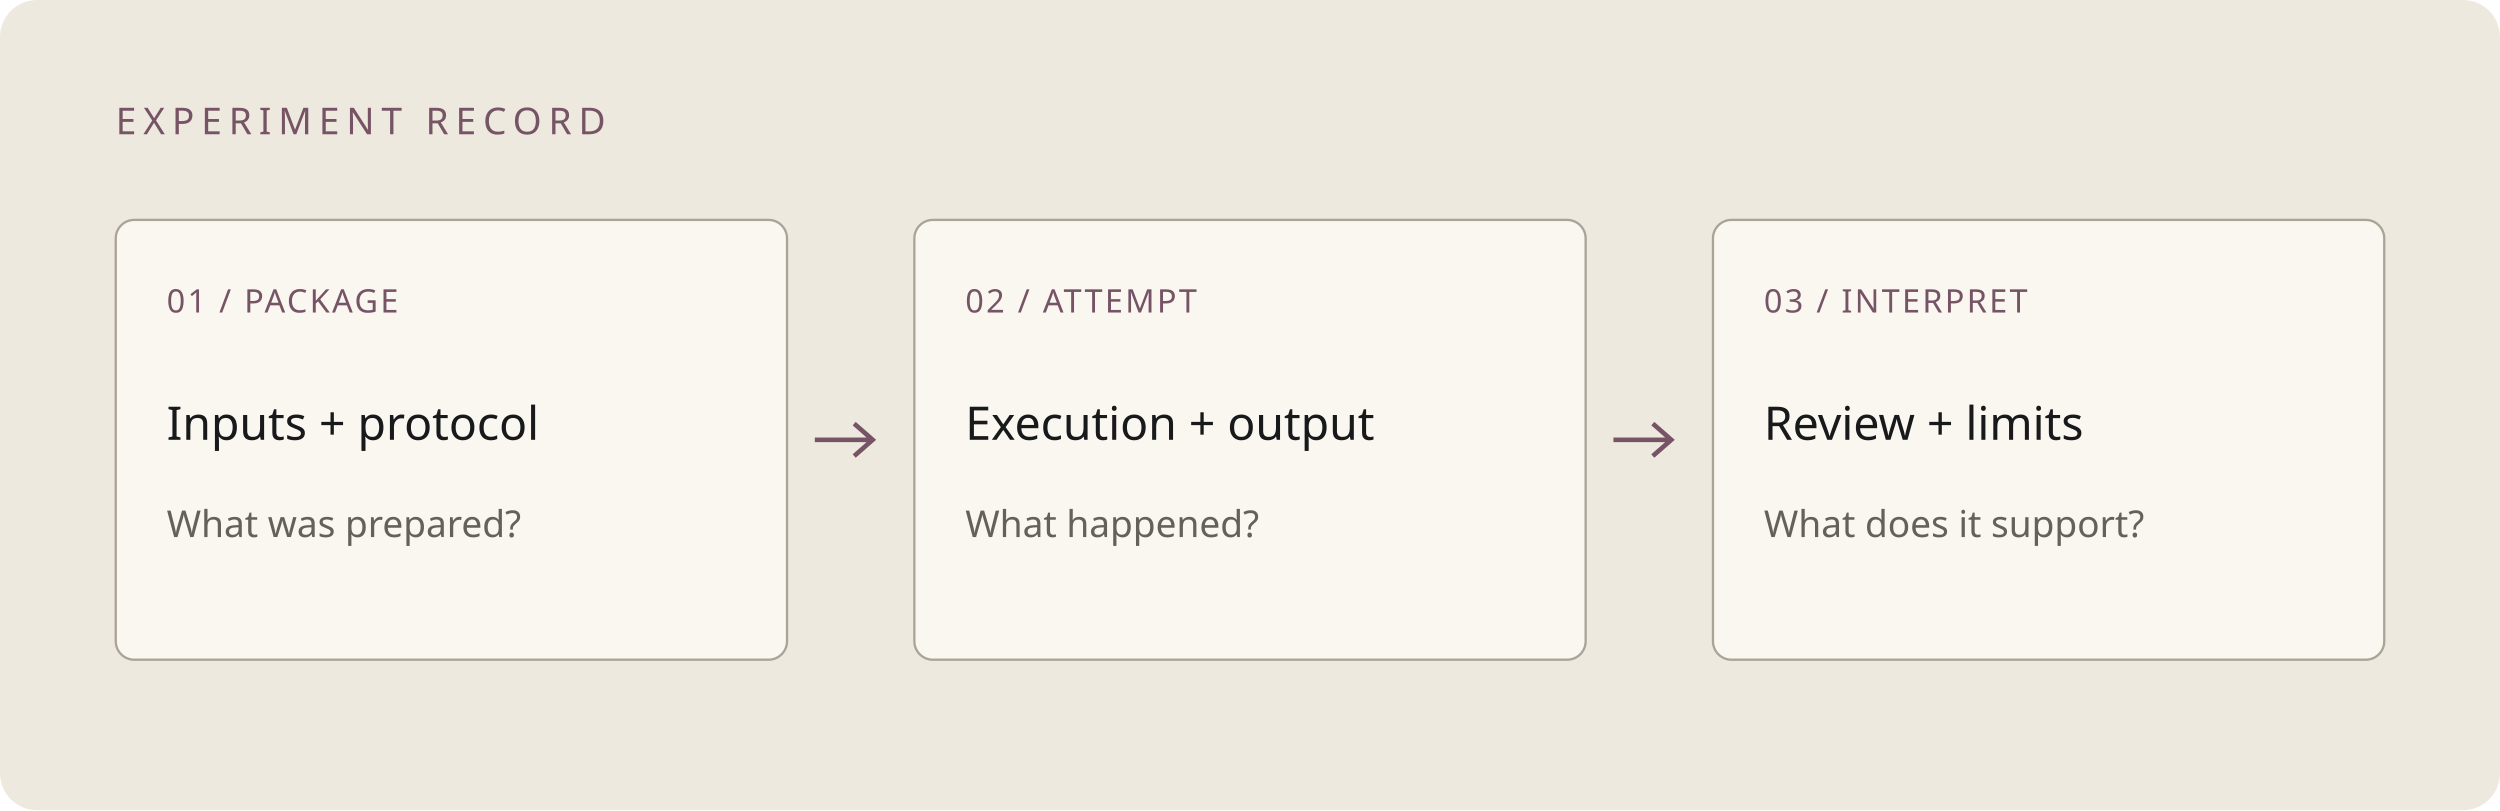
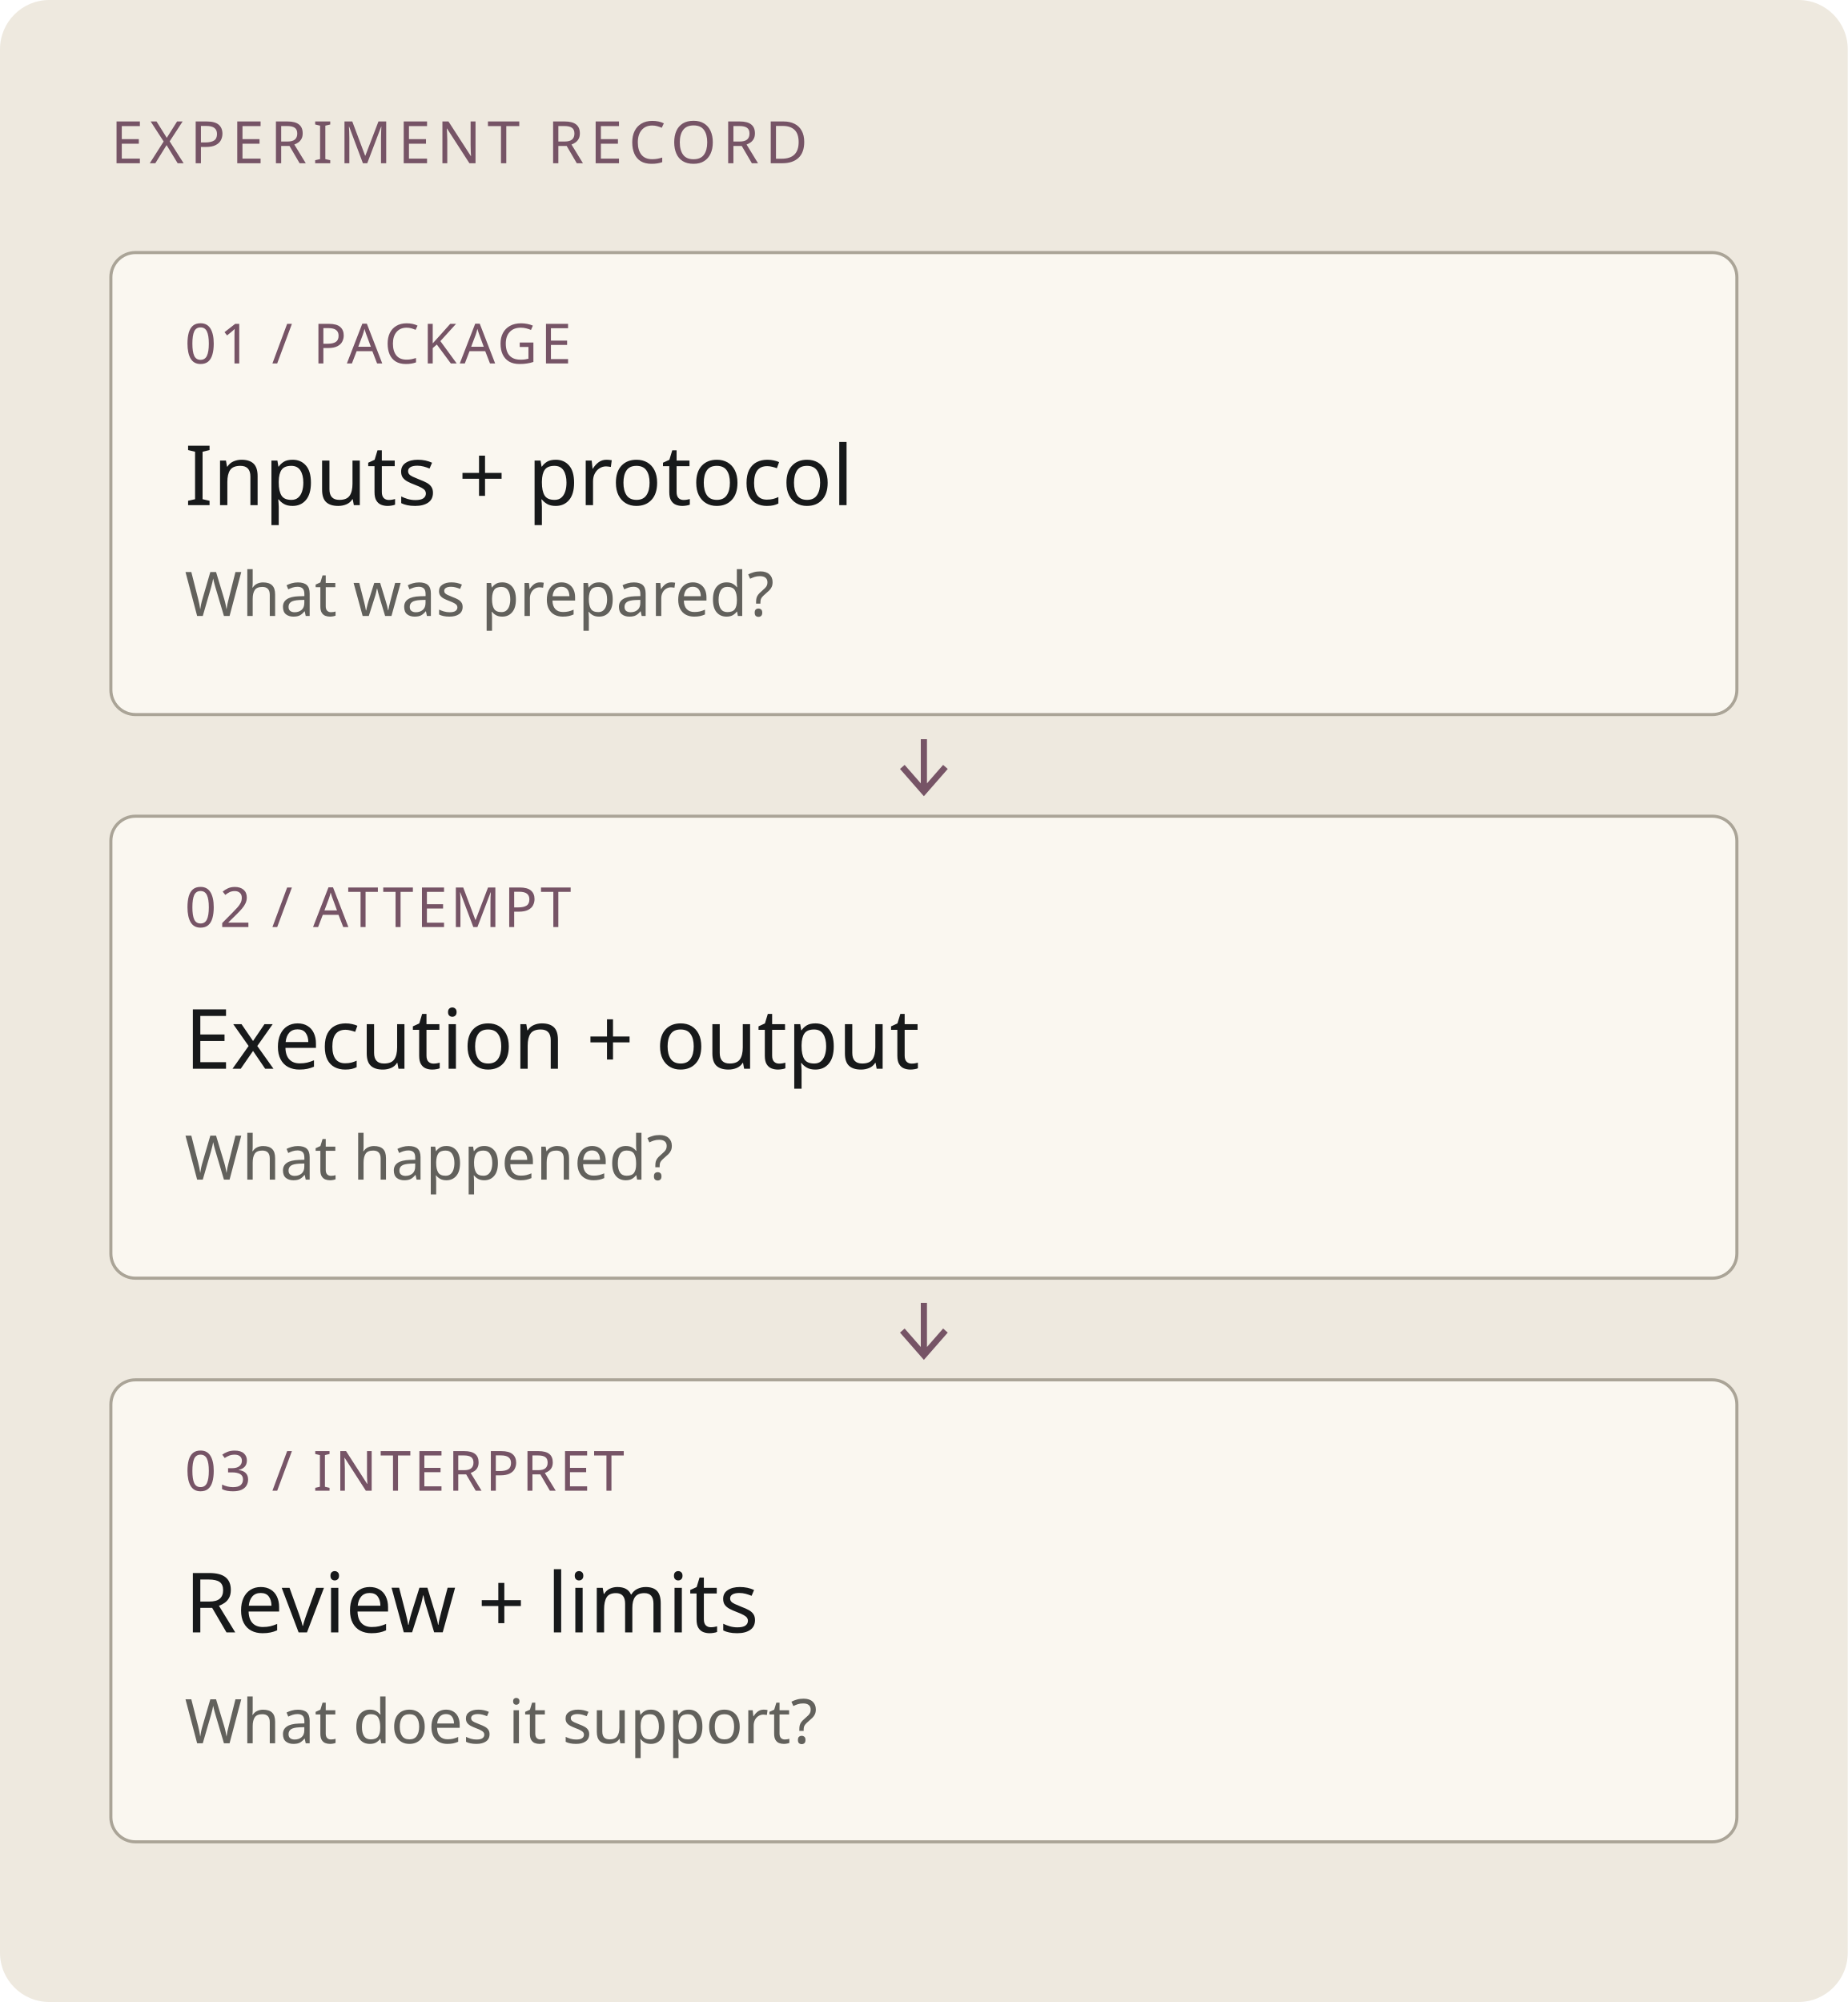
- <svg xmlns="http://www.w3.org/2000/svg" viewBox="0 0 1080 350" role="img" aria-label="EXPERIMENT RECORD">
-   <rect width="1080" height="350" rx="16" fill="#eee9df" />
-   <text x="50" y="58" fill="#765466" font-family="sans-serif" font-size="16" letter-spacing="3">EXPERIMENT RECORD</text>
-   <rect x="50" y="95" width="290" height="190" rx="8" fill="#faf7f0" stroke="#aaa497" />
-   <text x="72" y="135" fill="#765466" font-family="sans-serif" font-size="14" letter-spacing="1">01 / PACKAGE</text>
-   <text x="72" y="190" fill="#17191a" font-family="sans-serif" font-size="20">Inputs + protocol</text>
-   <text x="72" y="232" fill="#62615c" font-family="sans-serif" font-size="16">What was prepared?</text>
-   <path d="M352 190 h25 m-8 -7 8 7 -8 7" fill="none" stroke="#765466" stroke-width="2" />
-   <rect x="395" y="95" width="290" height="190" rx="8" fill="#faf7f0" stroke="#aaa497" />
-   <text x="417" y="135" fill="#765466" font-family="sans-serif" font-size="14" letter-spacing="1">02 / ATTEMPT</text>
-   <text x="417" y="190" fill="#17191a" font-family="sans-serif" font-size="20">Execution + output</text>
-   <text x="417" y="232" fill="#62615c" font-family="sans-serif" font-size="16">What happened?</text>
-   <path d="M697 190 h25 m-8 -7 8 7 -8 7" fill="none" stroke="#765466" stroke-width="2" />
-   <rect x="740" y="95" width="290" height="190" rx="8" fill="#faf7f0" stroke="#aaa497" />
-   <text x="762" y="135" fill="#765466" font-family="sans-serif" font-size="14" letter-spacing="1">03 / INTERPRET</text>
-   <text x="762" y="190" fill="#17191a" font-family="sans-serif" font-size="20">Review + limits</text>
-   <text x="762" y="232" fill="#62615c" font-family="sans-serif" font-size="16">What does it support?</text>
+ <svg xmlns="http://www.w3.org/2000/svg" viewBox="0 0 600 650" role="img" aria-label="EXPERIMENT RECORD">
+   <rect width="600" height="650" rx="16" fill="#eee9df" />
+   <text x="36" y="53" fill="#765466" font-family="sans-serif" font-size="19" letter-spacing="2">EXPERIMENT RECORD</text>
+   <rect x="36" y="82" width="528" height="150" rx="8" fill="#faf7f0" stroke="#aaa497" />
+   <text x="60" y="118" fill="#765466" font-family="sans-serif" font-size="18" letter-spacing="1">01 / PACKAGE</text>
+   <text x="60" y="164" fill="#17191a" font-family="sans-serif" font-size="27">Inputs + protocol</text>
+   <text x="60" y="200" fill="#62615c" font-family="sans-serif" font-size="20">What was prepared?</text>
+   <path d="M300 240 v17 m-7 -8 7 8 7 -8" fill="none" stroke="#765466" stroke-width="2" />
+   <rect x="36" y="265" width="528" height="150" rx="8" fill="#faf7f0" stroke="#aaa497" />
+   <text x="60" y="301" fill="#765466" font-family="sans-serif" font-size="18" letter-spacing="1">02 / ATTEMPT</text>
+   <text x="60" y="347" fill="#17191a" font-family="sans-serif" font-size="27">Execution + output</text>
+   <text x="60" y="383" fill="#62615c" font-family="sans-serif" font-size="20">What happened?</text>
+   <path d="M300 423 v17 m-7 -8 7 8 7 -8" fill="none" stroke="#765466" stroke-width="2" />
+   <rect x="36" y="448" width="528" height="150" rx="8" fill="#faf7f0" stroke="#aaa497" />
+   <text x="60" y="484" fill="#765466" font-family="sans-serif" font-size="18" letter-spacing="1">03 / INTERPRET</text>
+   <text x="60" y="530" fill="#17191a" font-family="sans-serif" font-size="27">Review + limits</text>
+   <text x="60" y="566" fill="#62615c" font-family="sans-serif" font-size="20">What does it support?</text>
</svg>
